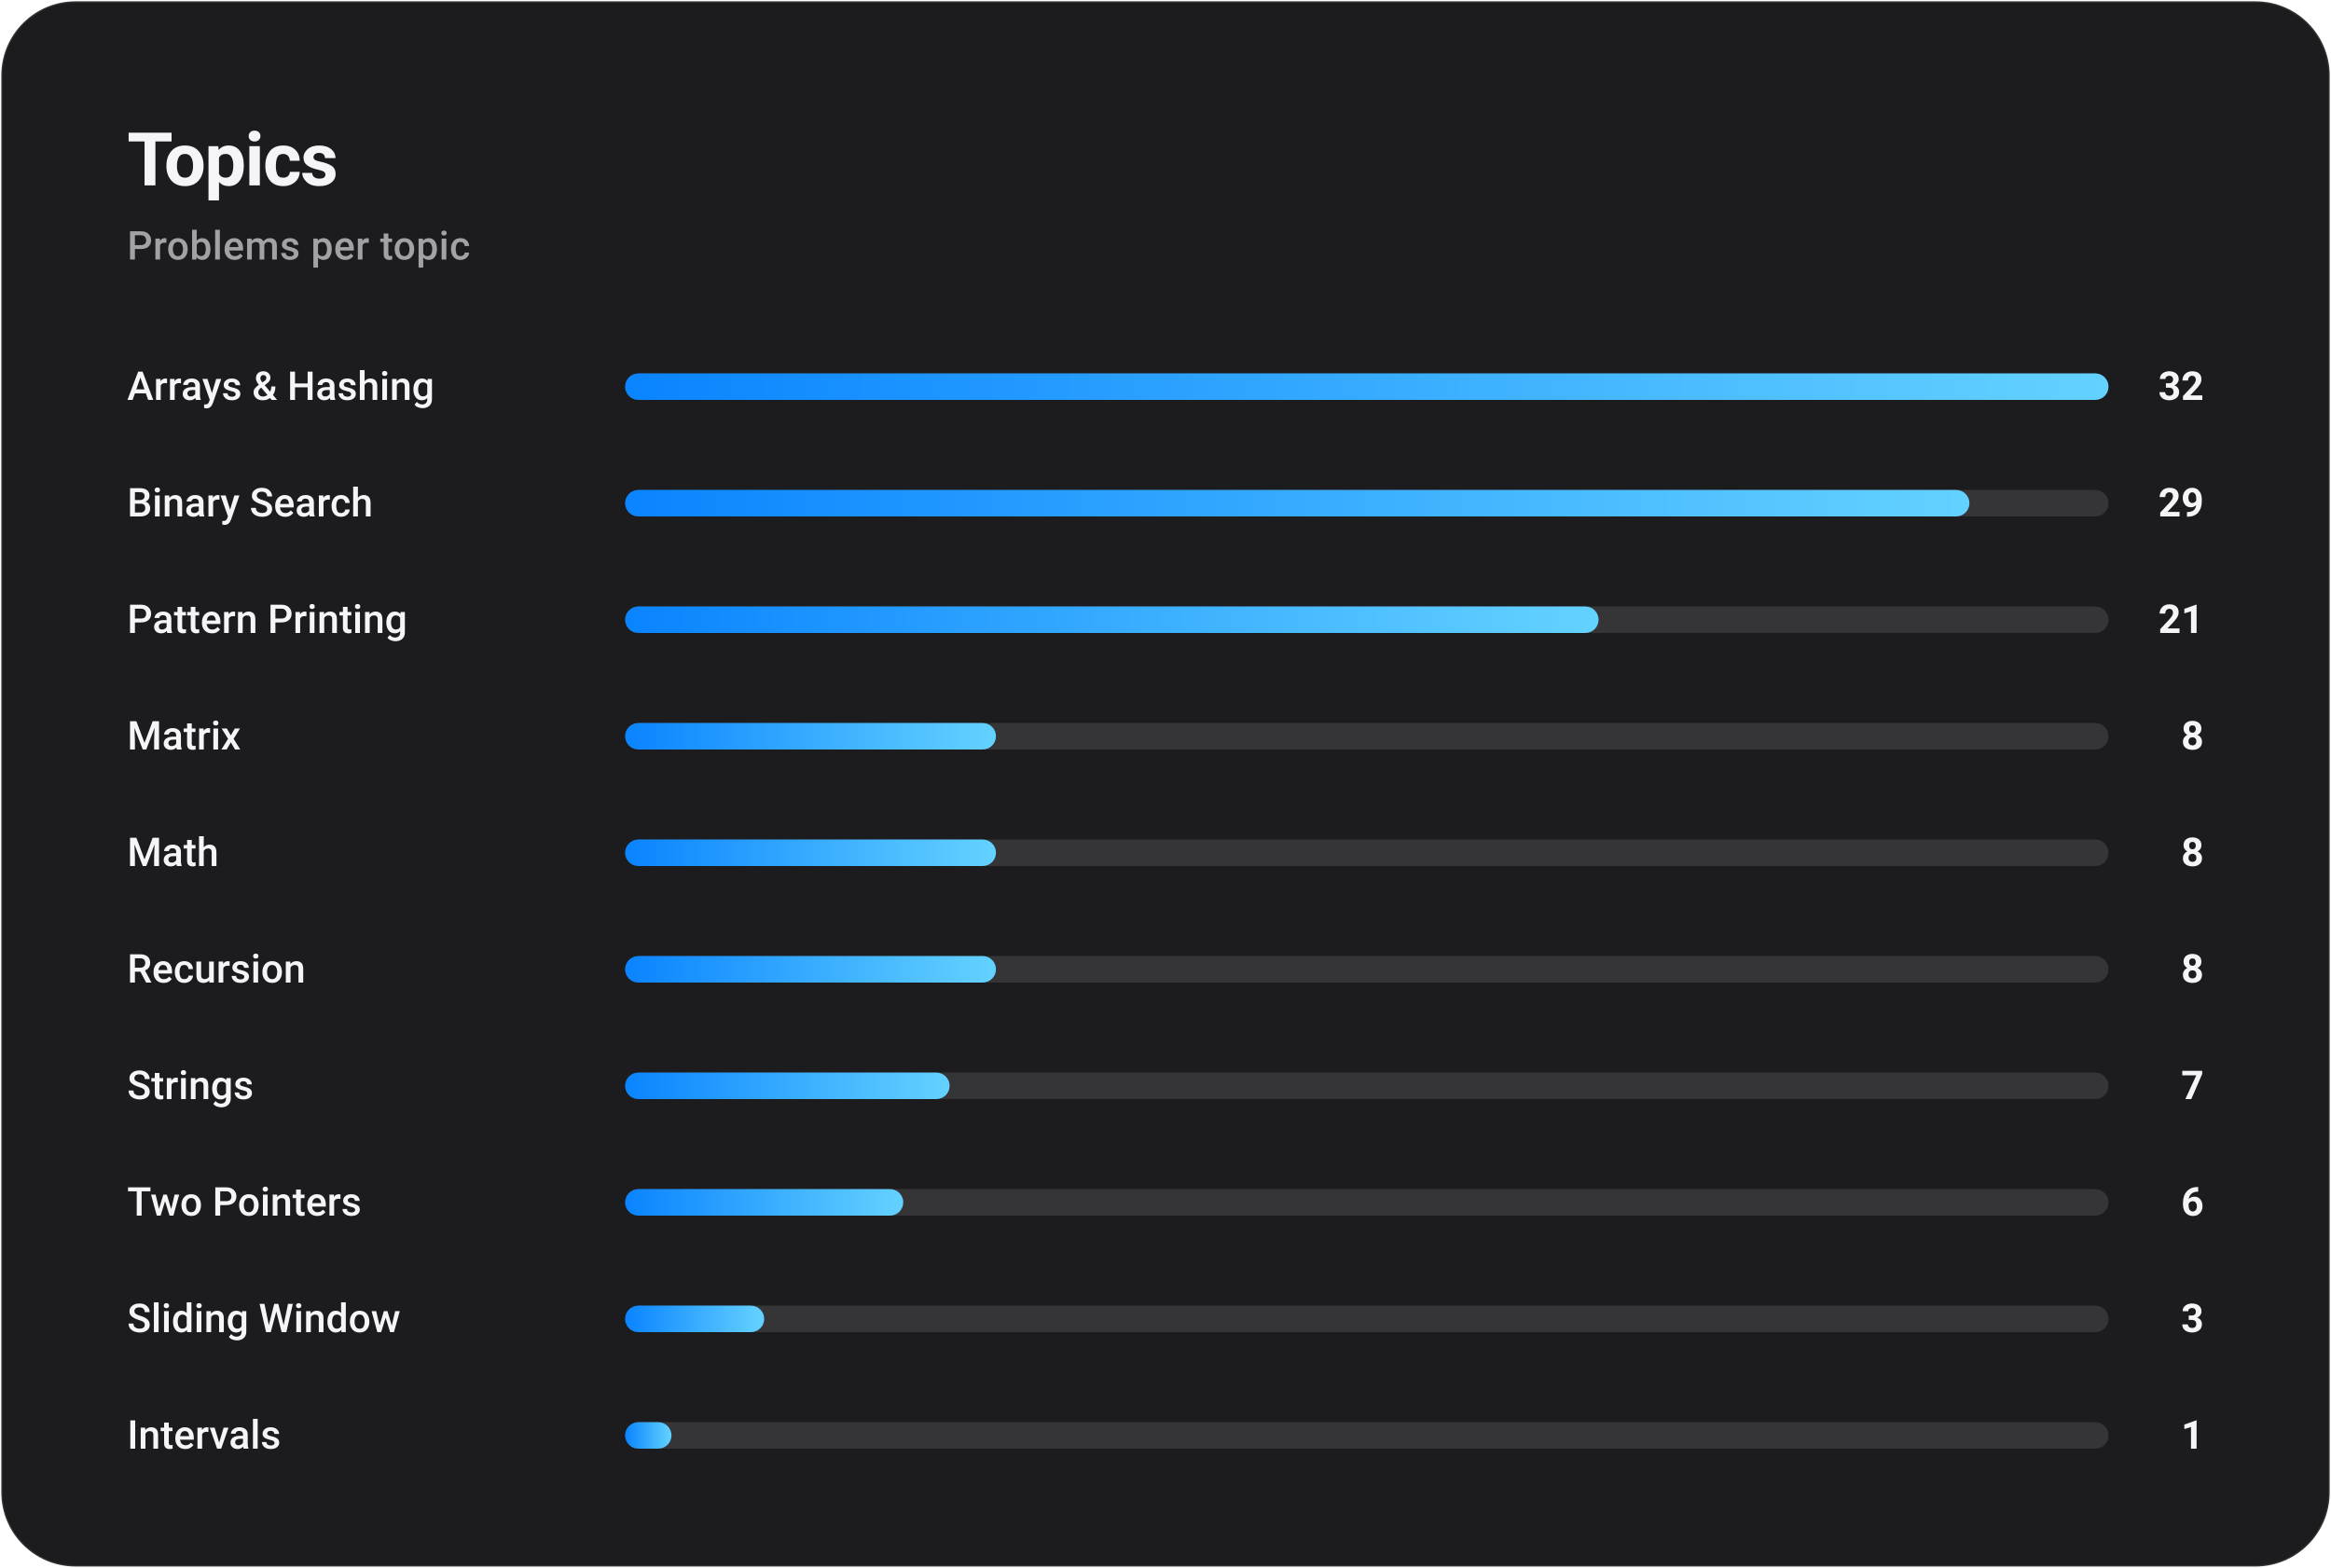
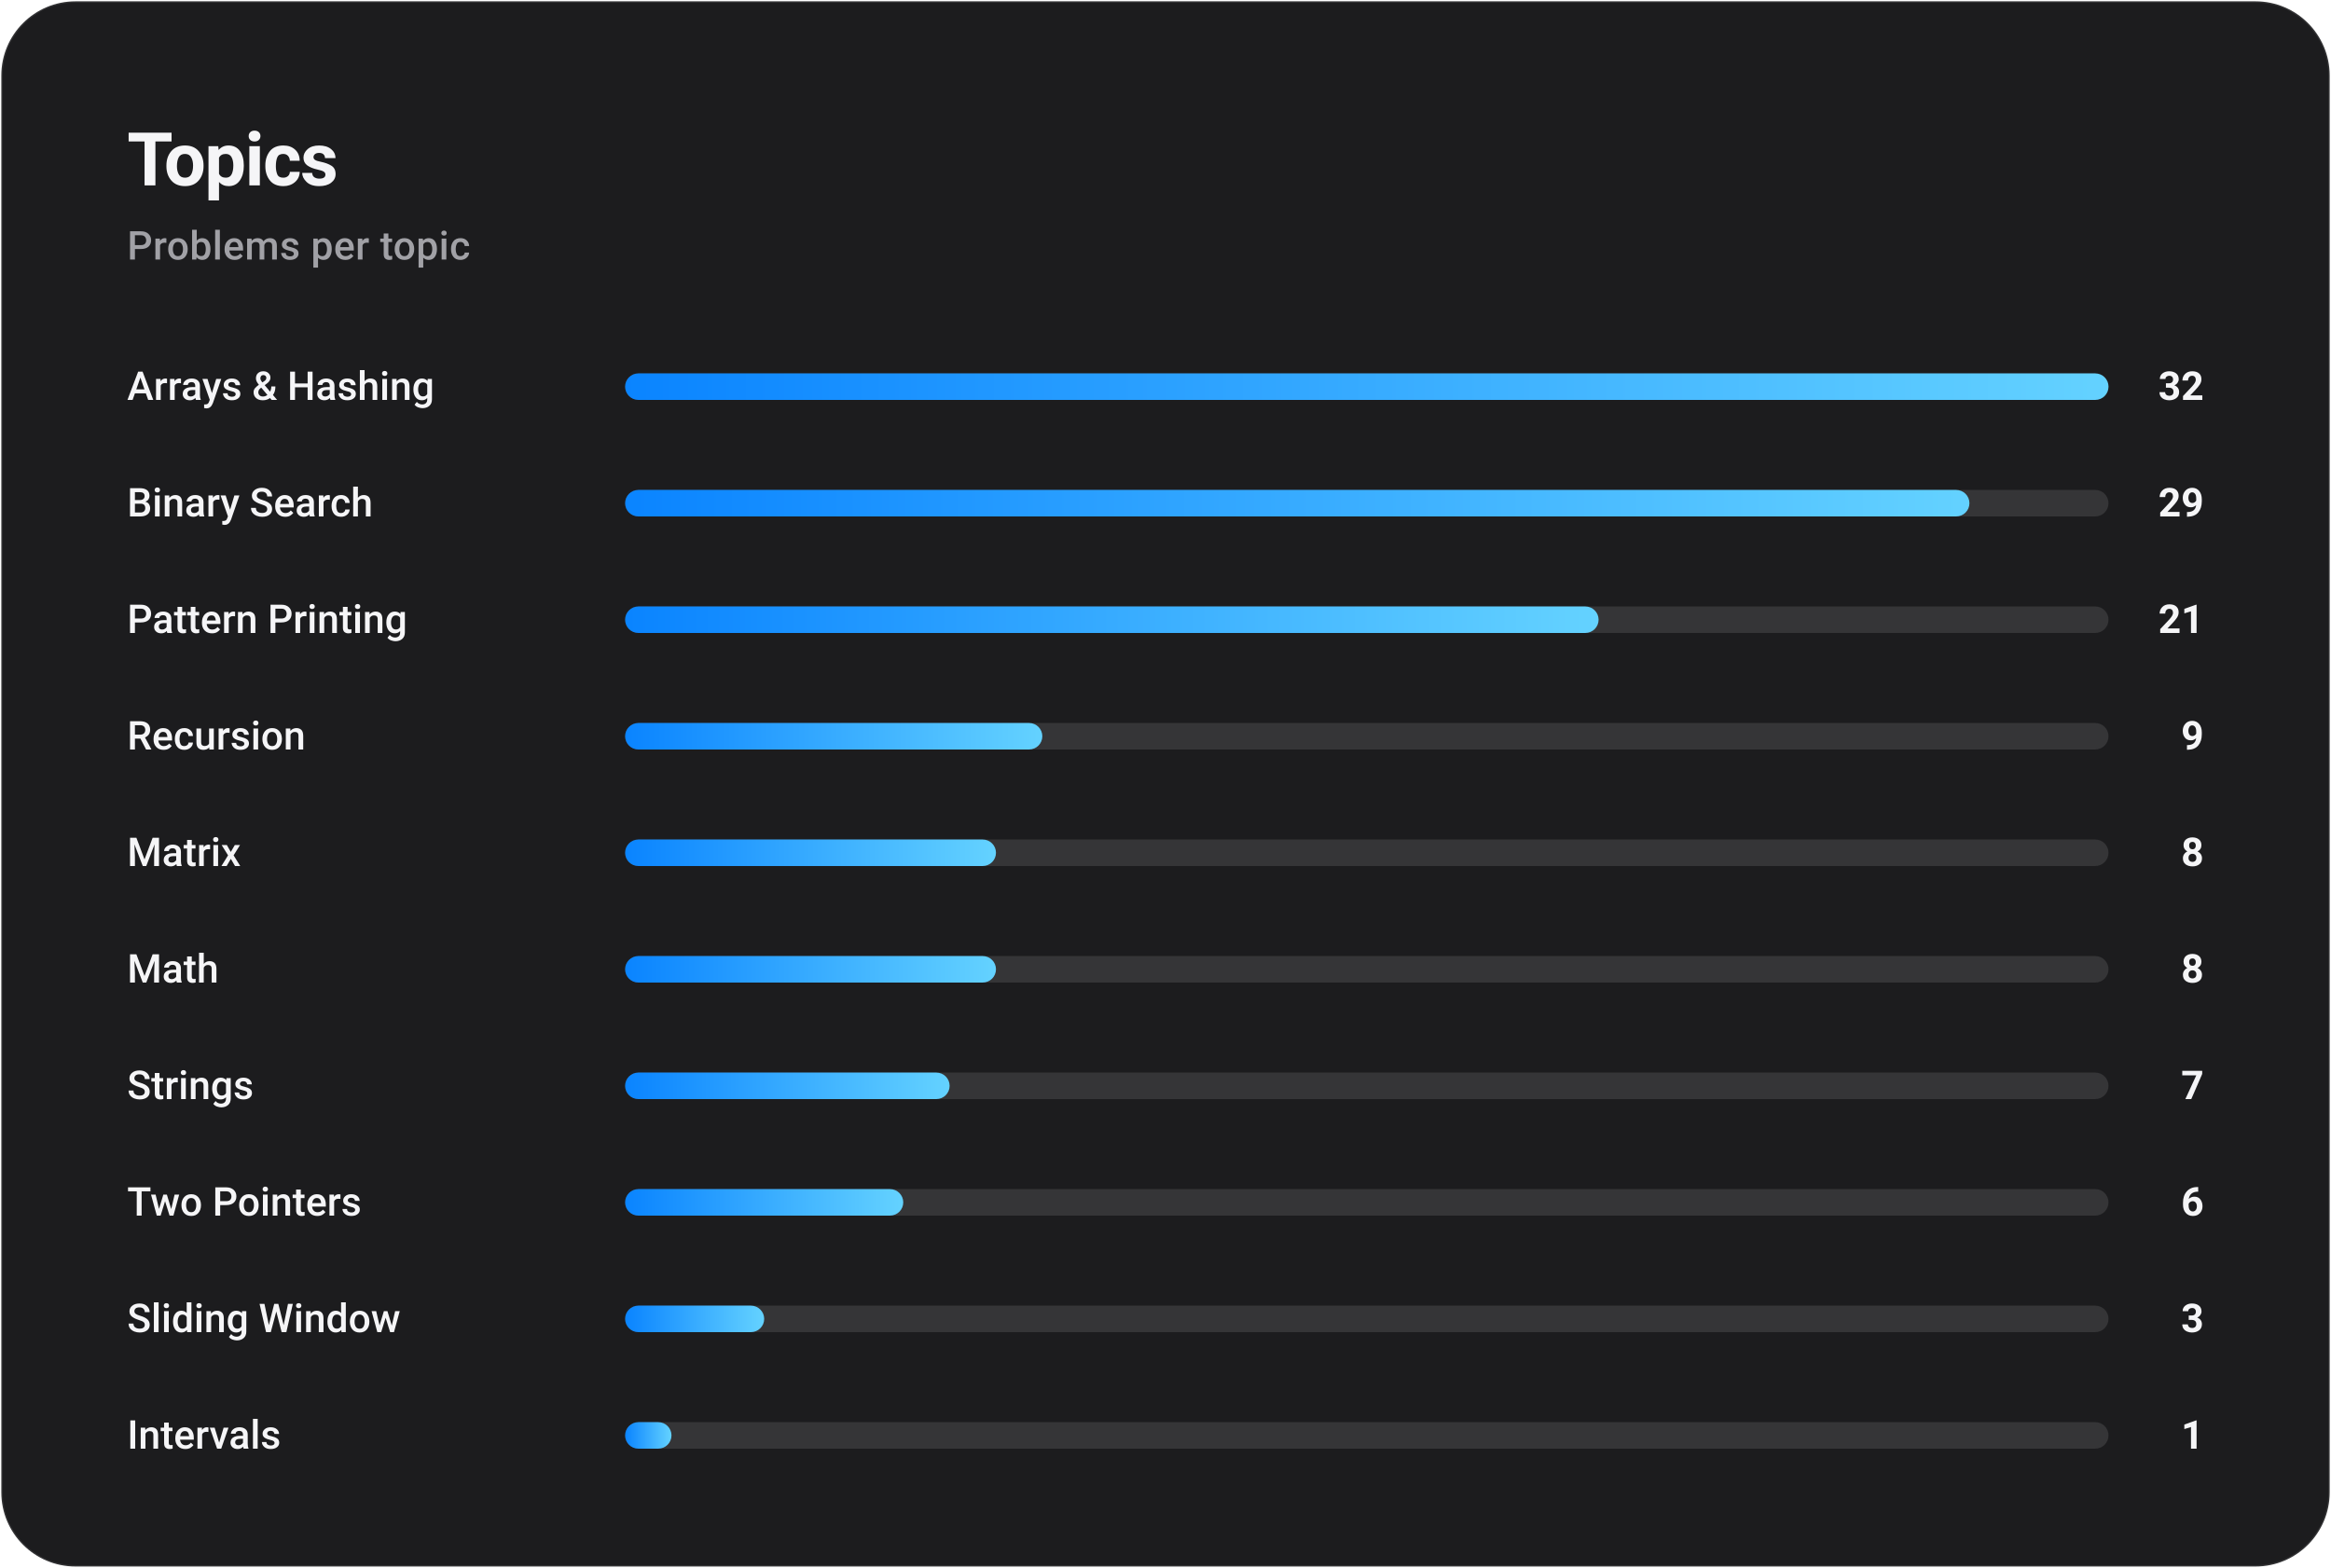
<svg xmlns="http://www.w3.org/2000/svg" width="880" height="592" viewBox="0 0 880 592" role="img" aria-labelledby="t d">
  <defs>
    <style>
text { font-family: -apple-system, BlinkMacSystemFont, "SF Pro Display", "SF Pro Text", "Segoe UI Variable Display", "Segoe UI", system-ui, Roboto, Helvetica, Arial, sans-serif; }
.num { font-variant-numeric: tabular-nums; }
@keyframes grow { from { transform: scaleX(0); } to { transform: scaleX(1); } }
@keyframes rise { from { transform: scaleY(0); } to { transform: scaleY(1); } }
@keyframes pop { from { opacity: 0; transform: scale(.92); } to { opacity: 1; transform: scale(1); } }
@keyframes fade { from { opacity: 0; transform: translateY(6px); } to { opacity: 1; transform: translateY(0); } }
.grow { transform-box: fill-box; transform-origin: 0% 50%; animation: grow .8s cubic-bezier(.22,1,.36,1) both; }
.rise { transform-box: fill-box; transform-origin: 50% 100%; animation: rise .8s cubic-bezier(.22,1,.36,1) both; }
.pop { transform-box: fill-box; transform-origin: 50% 50%; animation: pop .8s cubic-bezier(.22,1,.36,1) both; }
.fade { animation: fade .7s cubic-bezier(.22,1,.36,1) both; }
@media (prefers-reduced-motion: reduce) { .grow, .rise, .pop { transform-box: fill-box; transform-origin: 50% 50%; animation: pop .8s cubic-bezier(.22,1,.36,1) both; }
.fade { animation: none; } }
</style>
    <linearGradient id="acc" x1="0" y1="0" x2="1" y2="0">
      <stop offset="0" stop-color="#0A84FF" />
      <stop offset="1" stop-color="#64D2FF" />
    </linearGradient>
    <linearGradient id="accv" x1="0" y1="1" x2="0" y2="0">
      <stop offset="0" stop-color="#0A84FF" />
      <stop offset="1" stop-color="#64D2FF" />
    </linearGradient>
  </defs>
  <rect x="0.5" y="0.5" width="879" height="591" rx="28" fill="#1C1C1E" stroke="rgba(255,255,255,0.10)" />
  <text x="48" y="70" font-size="28" font-weight="700" fill="#F5F5F7" text-anchor="start" letter-spacing="-0.02em">Topics</text>
  <text x="48" y="98" font-size="15" font-weight="500" fill="#A1A1A6" text-anchor="start" letter-spacing="0.01em">Problems per topic</text>
  <text x="48" y="151" font-size="15" font-weight="500" fill="#F5F5F7" text-anchor="start" letter-spacing="0.0em">Arrays &amp; Hashing</text>
  <rect x="236" y="141" width="560" height="10" rx="5" fill="rgba(255,255,255,0.11)" />
  <rect class="grow" style="animation-delay:0ms" x="236" y="141" width="560.0" height="10" rx="5" fill="url(#acc)" />
  <text x="832" y="151" font-size="15" font-weight="650" fill="#F5F5F7" text-anchor="end" letter-spacing="0.0em" class="num">32</text>
  <text x="48" y="195" font-size="15" font-weight="500" fill="#F5F5F7" text-anchor="start" letter-spacing="0.0em">Binary Search</text>
  <rect x="236" y="185" width="560" height="10" rx="5" fill="rgba(255,255,255,0.11)" />
  <rect class="grow" style="animation-delay:60ms" x="236" y="185" width="507.5" height="10" rx="5" fill="url(#acc)" />
  <text x="832" y="195" font-size="15" font-weight="650" fill="#F5F5F7" text-anchor="end" letter-spacing="0.0em" class="num">29</text>
  <text x="48" y="239" font-size="15" font-weight="500" fill="#F5F5F7" text-anchor="start" letter-spacing="0.0em">Pattern Printing</text>
  <rect x="236" y="229" width="560" height="10" rx="5" fill="rgba(255,255,255,0.11)" />
  <rect class="grow" style="animation-delay:120ms" x="236" y="229" width="367.5" height="10" rx="5" fill="url(#acc)" />
  <text x="832" y="239" font-size="15" font-weight="650" fill="#F5F5F7" text-anchor="end" letter-spacing="0.0em" class="num">21</text>
-   <text x="48" y="283" font-size="15" font-weight="500" fill="#F5F5F7" text-anchor="start" letter-spacing="0.0em">Matrix</text>
+   <text x="48" y="283" font-size="15" font-weight="500" fill="#F5F5F7" text-anchor="start" letter-spacing="0.0em">Recursion</text>
  <rect x="236" y="273" width="560" height="10" rx="5" fill="rgba(255,255,255,0.11)" />
-   <rect class="grow" style="animation-delay:180ms" x="236" y="273" width="140.0" height="10" rx="5" fill="url(#acc)" />
-   <text x="832" y="283" font-size="15" font-weight="650" fill="#F5F5F7" text-anchor="end" letter-spacing="0.0em" class="num">8</text>
-   <text x="48" y="327" font-size="15" font-weight="500" fill="#F5F5F7" text-anchor="start" letter-spacing="0.0em">Math</text>
+   <rect class="grow" style="animation-delay:180ms" x="236" y="273" width="157.5" height="10" rx="5" fill="url(#acc)" />
+   <text x="832" y="283" font-size="15" font-weight="650" fill="#F5F5F7" text-anchor="end" letter-spacing="0.0em" class="num">9</text>
+   <text x="48" y="327" font-size="15" font-weight="500" fill="#F5F5F7" text-anchor="start" letter-spacing="0.0em">Matrix</text>
  <rect x="236" y="317" width="560" height="10" rx="5" fill="rgba(255,255,255,0.11)" />
  <rect class="grow" style="animation-delay:240ms" x="236" y="317" width="140.0" height="10" rx="5" fill="url(#acc)" />
  <text x="832" y="327" font-size="15" font-weight="650" fill="#F5F5F7" text-anchor="end" letter-spacing="0.0em" class="num">8</text>
-   <text x="48" y="371" font-size="15" font-weight="500" fill="#F5F5F7" text-anchor="start" letter-spacing="0.0em">Recursion</text>
+   <text x="48" y="371" font-size="15" font-weight="500" fill="#F5F5F7" text-anchor="start" letter-spacing="0.0em">Math</text>
  <rect x="236" y="361" width="560" height="10" rx="5" fill="rgba(255,255,255,0.11)" />
  <rect class="grow" style="animation-delay:300ms" x="236" y="361" width="140.0" height="10" rx="5" fill="url(#acc)" />
  <text x="832" y="371" font-size="15" font-weight="650" fill="#F5F5F7" text-anchor="end" letter-spacing="0.0em" class="num">8</text>
  <text x="48" y="415" font-size="15" font-weight="500" fill="#F5F5F7" text-anchor="start" letter-spacing="0.0em">Strings</text>
  <rect x="236" y="405" width="560" height="10" rx="5" fill="rgba(255,255,255,0.11)" />
  <rect class="grow" style="animation-delay:360ms" x="236" y="405" width="122.5" height="10" rx="5" fill="url(#acc)" />
  <text x="832" y="415" font-size="15" font-weight="650" fill="#F5F5F7" text-anchor="end" letter-spacing="0.0em" class="num">7</text>
  <text x="48" y="459" font-size="15" font-weight="500" fill="#F5F5F7" text-anchor="start" letter-spacing="0.0em">Two Pointers</text>
  <rect x="236" y="449" width="560" height="10" rx="5" fill="rgba(255,255,255,0.11)" />
  <rect class="grow" style="animation-delay:420ms" x="236" y="449" width="105.0" height="10" rx="5" fill="url(#acc)" />
  <text x="832" y="459" font-size="15" font-weight="650" fill="#F5F5F7" text-anchor="end" letter-spacing="0.0em" class="num">6</text>
  <text x="48" y="503" font-size="15" font-weight="500" fill="#F5F5F7" text-anchor="start" letter-spacing="0.0em">Sliding Window</text>
  <rect x="236" y="493" width="560" height="10" rx="5" fill="rgba(255,255,255,0.11)" />
  <rect class="grow" style="animation-delay:480ms" x="236" y="493" width="52.5" height="10" rx="5" fill="url(#acc)" />
  <text x="832" y="503" font-size="15" font-weight="650" fill="#F5F5F7" text-anchor="end" letter-spacing="0.0em" class="num">3</text>
  <text x="48" y="547" font-size="15" font-weight="500" fill="#F5F5F7" text-anchor="start" letter-spacing="0.0em">Intervals</text>
  <rect x="236" y="537" width="560" height="10" rx="5" fill="rgba(255,255,255,0.11)" />
  <rect class="grow" style="animation-delay:540ms" x="236" y="537" width="17.5" height="10" rx="5" fill="url(#acc)" />
  <text x="832" y="547" font-size="15" font-weight="650" fill="#F5F5F7" text-anchor="end" letter-spacing="0.0em" class="num">1</text>
</svg>
